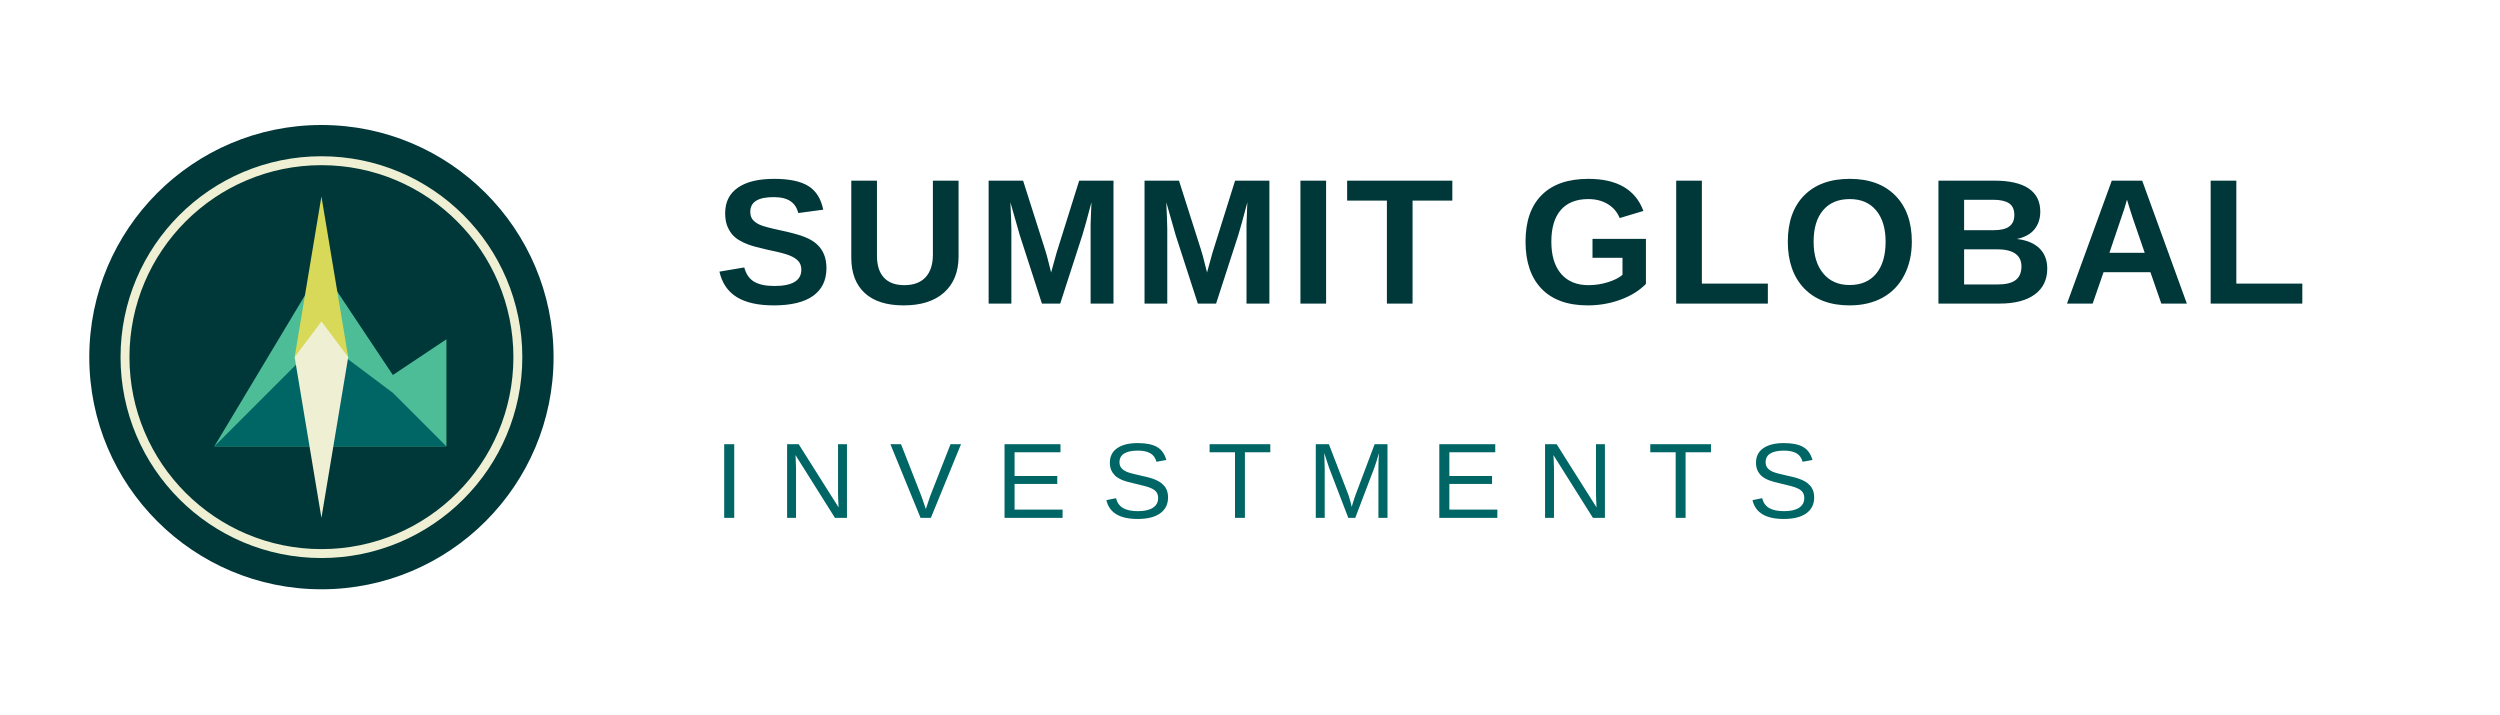
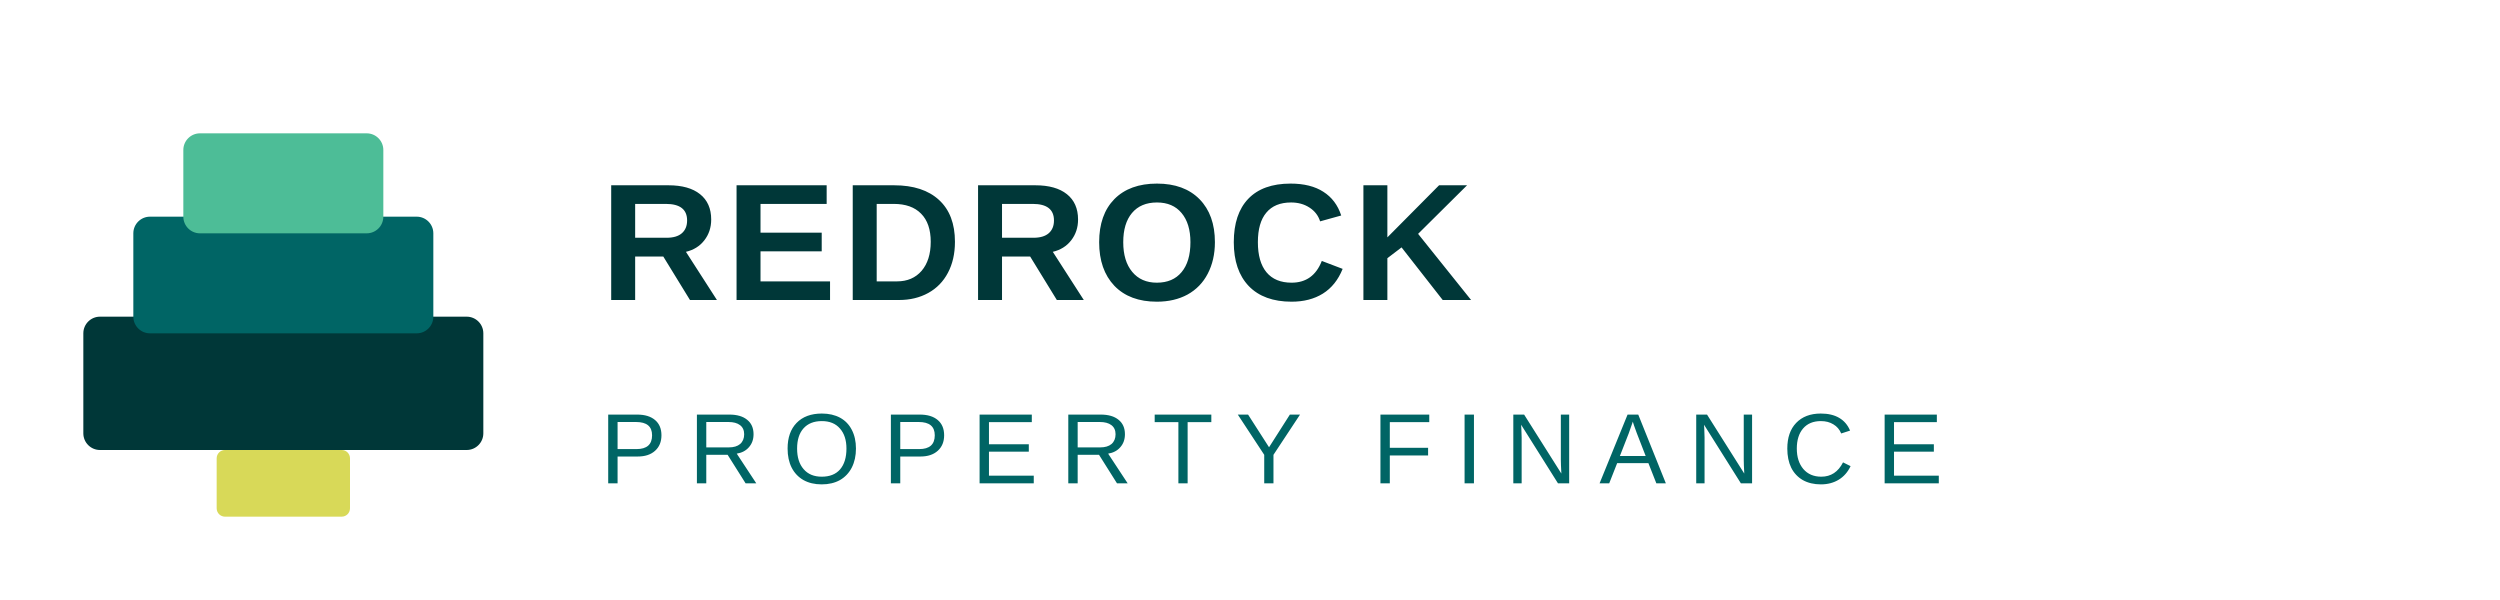
- <svg xmlns="http://www.w3.org/2000/svg" viewBox="0 0 280 80" role="img" aria-label="Themed institutional logo 08">
-   <g transform="translate(8,12)">
-     <circle cx="28" cy="28" r="26" fill="#003738" />
-     <circle cx="28" cy="28" r="22" fill="none" stroke="#eeefd3" stroke-width="1" />
-     <path d="M16 38 L28 18 L36 30 L42 26 L42 38 Z" fill="#4dbd97" />
-     <path d="M16 38 L28 26 L36 32 L42 38 Z" fill="#006565" />
-     <polygon points="28,10 31,28 28,32 25,28" fill="#d8d958" />
-     <polygon points="28,46 25,28 28,24 31,28" fill="#eeefd3" />
+ <svg xmlns="http://www.w3.org/2000/svg" viewBox="0 0 300 72" role="img" aria-label="Redrock Property Finance">
+   <g transform="translate(6,8)">
+     <rect x="4" y="30" width="48" height="16" rx="2" fill="#003738" />
+     <rect x="10" y="18" width="36" height="14" rx="2" fill="#006565" />
+     <rect x="16" y="8" width="24" height="12" rx="2" fill="#4dbd97" />
+     <rect x="20" y="46" width="16" height="8" rx="1" fill="#d8d958" />
  </g>
-   <g transform="translate(80,0)">
-     <text x="0" y="34" font-family="&quot;Outfit Variable&quot;, Outfit, Arial, sans-serif" font-size="20" font-weight="700" letter-spacing="0.04em" fill="#003738">SUMMIT GLOBAL</text>
-     <text x="0" y="58" font-family="&quot;Outfit Variable&quot;, Outfit, Arial, sans-serif" font-size="12" font-weight="500" letter-spacing="0.32em" fill="#006565">INVESTMENTS</text>
+   <g transform="translate(72,8)" font-family="&quot;Outfit Variable&quot;,Outfit,Arial,sans-serif">
+     <text x="0" y="28" font-size="20" font-weight="700" letter-spacing="0.03em" fill="#003738">REDROCK</text>
+     <text x="0" y="50" font-size="12" font-weight="500" letter-spacing="0.22em" fill="#006565">PROPERTY FINANCE</text>
  </g>
</svg>
